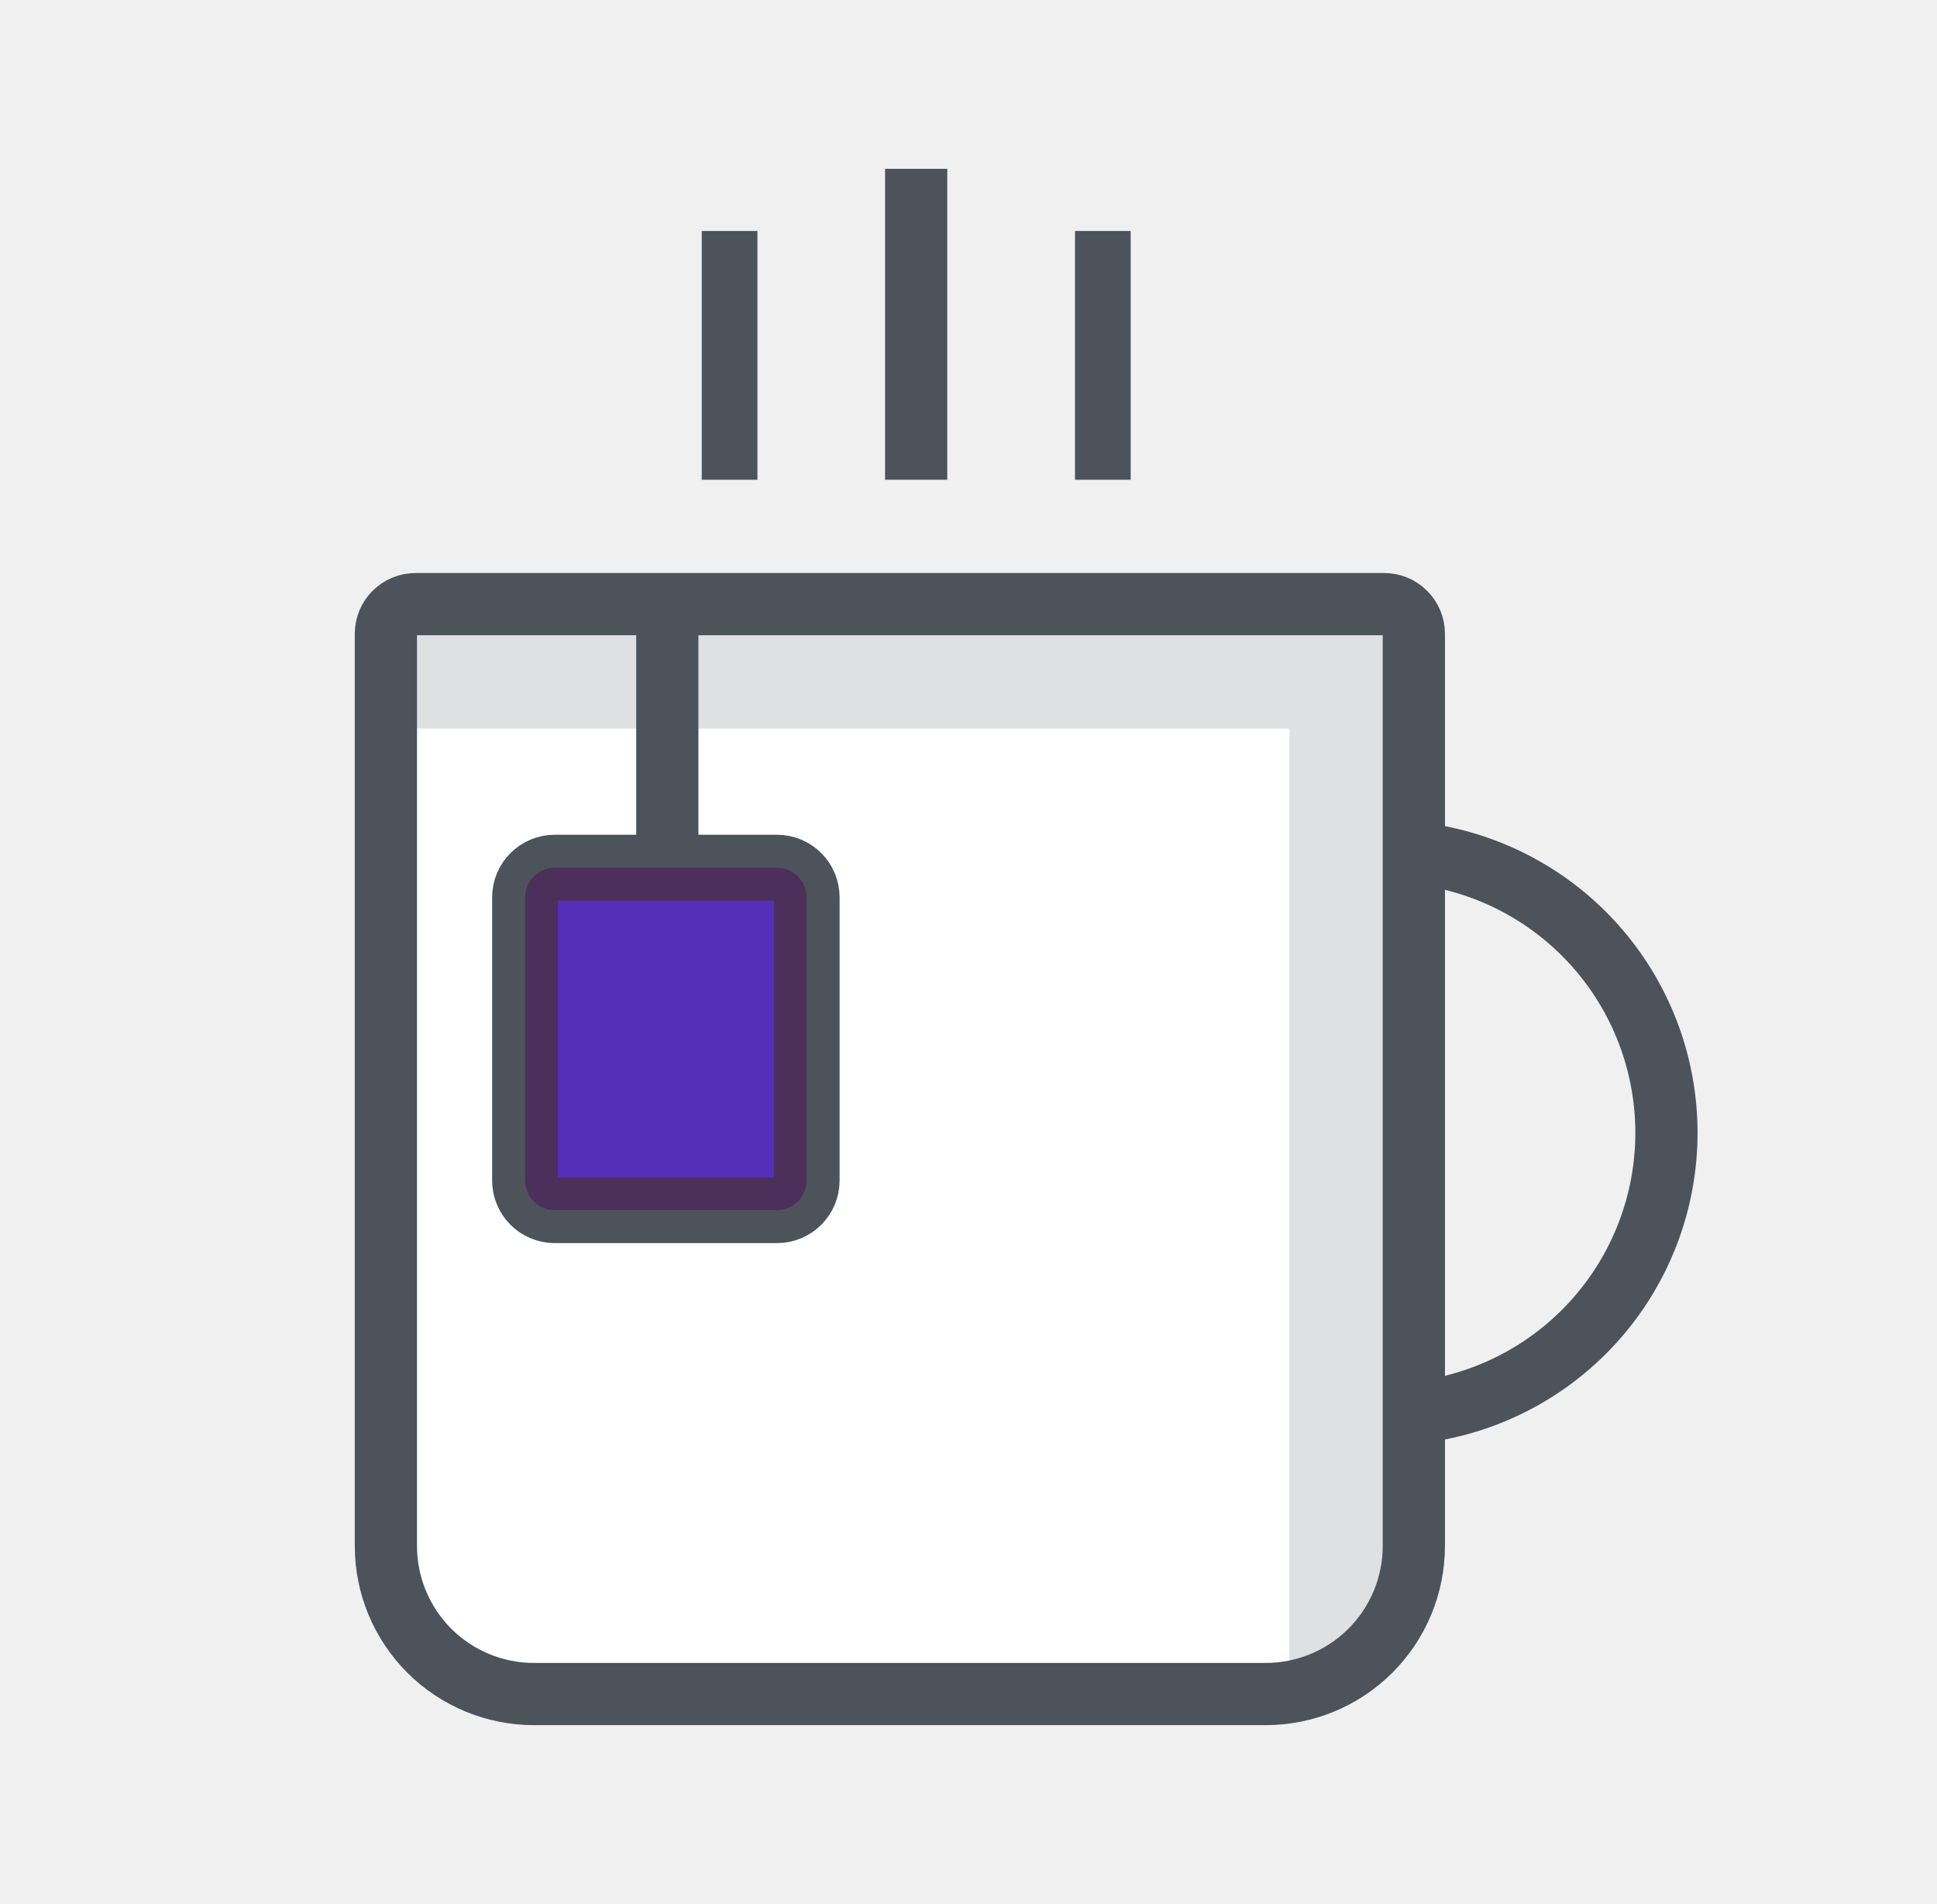
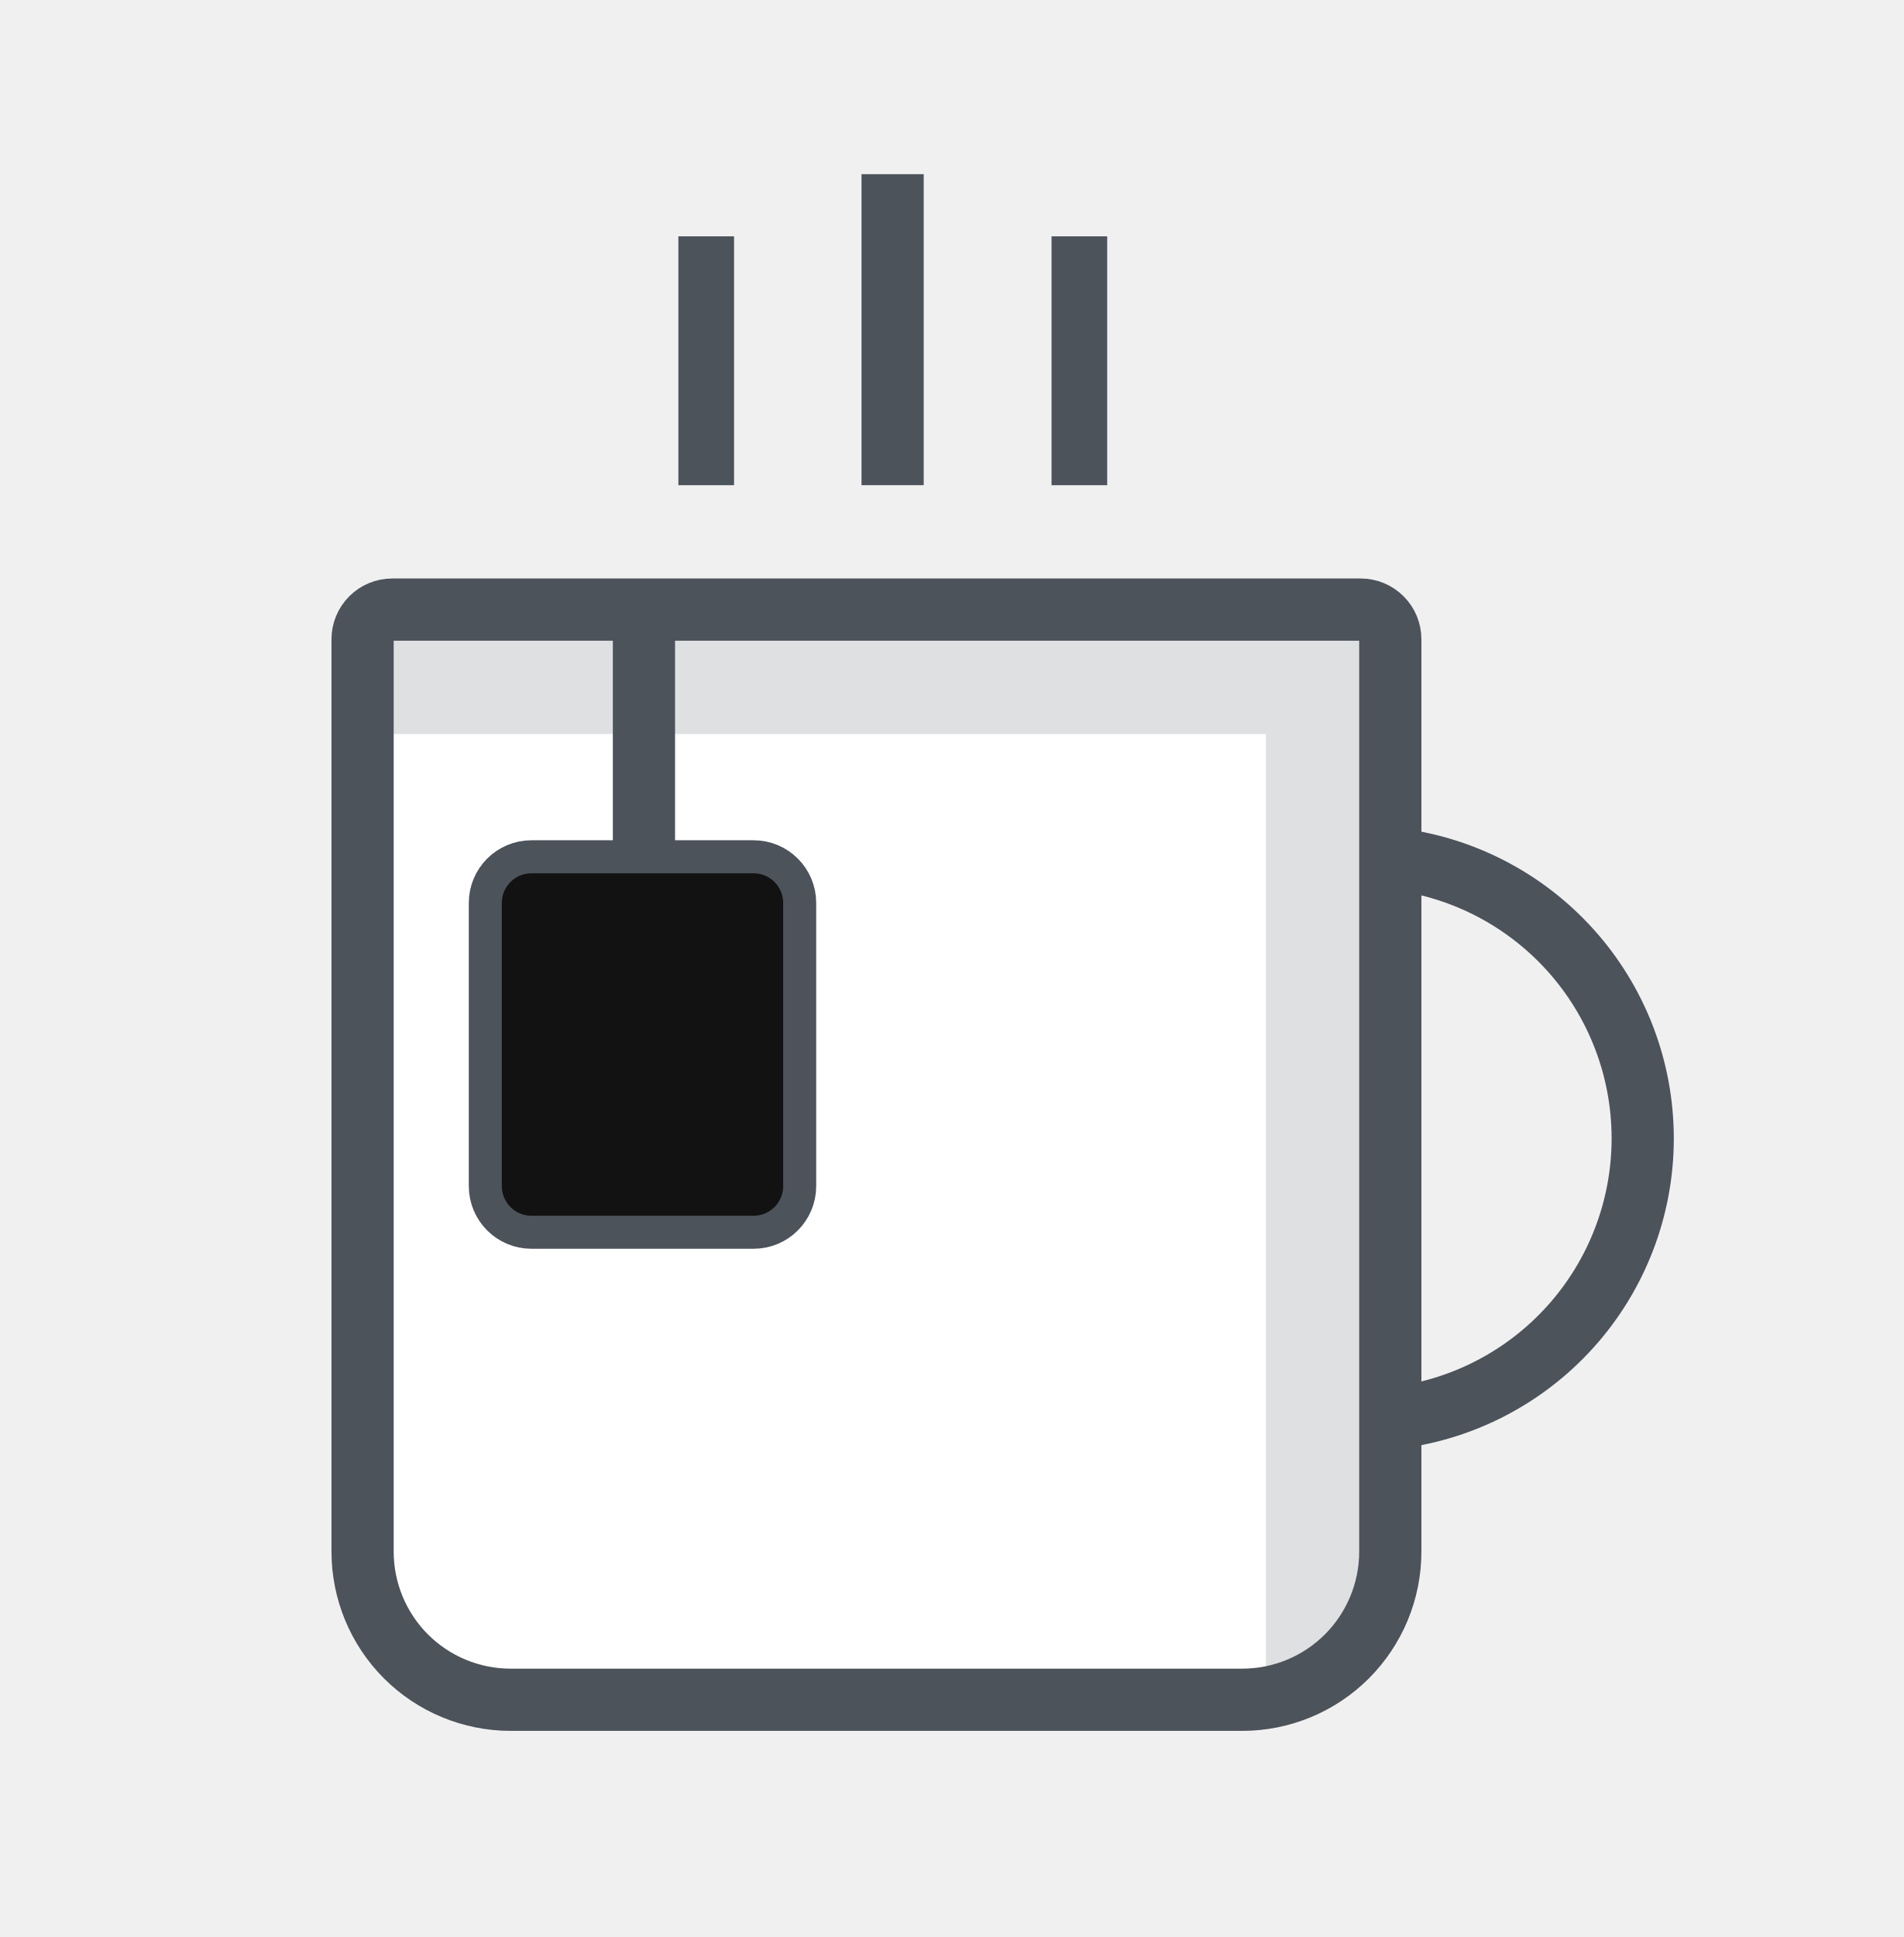
- <svg xmlns="http://www.w3.org/2000/svg" width="59" height="58" viewBox="0 0 59 58" fill="none">
+ <svg xmlns="http://www.w3.org/2000/svg" width="58" height="59" viewBox="0 0 58 59" fill="none">
  <g id="lifestyle.112b348.svg">
    <g id="Group">
      <g id="stroke">
-         <path id="Vector" d="M11.754 18.406H43.065V48.003C43.065 48.96 42.684 49.878 42.008 50.555C41.331 51.232 40.413 51.612 39.455 51.612H15.363C14.406 51.612 13.488 51.232 12.811 50.555C12.134 49.878 11.754 48.96 11.754 48.003V18.406Z" fill="white" />
-         <path id="Vector_2" d="M11.754 18.406V22.196H39.275V50.619C39.275 50.98 39.185 51.251 39.185 51.522C40.809 51.161 43.065 49.627 43.065 47.822V18.406H11.754Z" fill="#DEE0E2" />
-         <path id="Vector_3" d="M20.326 18.406V25.986M12.656 18.406H42.162C42.402 18.406 42.631 18.501 42.8 18.671C42.97 18.84 43.065 19.069 43.065 19.309V47.1C43.065 48.297 42.589 49.444 41.743 50.291C40.897 51.137 39.75 51.612 38.553 51.612H16.265C15.069 51.612 13.921 51.137 13.075 50.291C12.229 49.444 11.754 48.297 11.754 47.1V19.309C11.754 19.069 11.849 18.84 12.018 18.671C12.187 18.501 12.417 18.406 12.656 18.406Z" stroke="#4D535B" stroke-width="1.895" stroke-miterlimit="10" />
-         <path id="Vector_4" d="M23.666 26.438H16.898C16.4 26.438 15.996 26.841 15.996 27.34V35.966C15.996 36.464 16.4 36.868 16.898 36.868H23.666C24.164 36.868 24.568 36.464 24.568 35.966V27.34C24.568 26.841 24.164 26.438 23.666 26.438Z" stroke="#4D535B" stroke-width="2.012" stroke-miterlimit="10" />
+         <path id="Vector" d="M11.047 18.568H42.358V48.165C42.358 49.122 41.977 50.04 41.3 50.717C40.624 51.394 39.706 51.774 38.748 51.774H14.656C13.699 51.774 12.781 51.394 12.104 50.717C11.427 50.04 11.047 49.122 11.047 48.165V18.568Z" fill="white" />
+         <path id="Vector_2" d="M11.047 18.568V22.358H38.568V50.782C38.568 51.142 38.478 51.413 38.478 51.684C40.102 51.323 42.358 49.789 42.358 47.984V18.568H11.047Z" fill="#DEE0E2" />
+         <path id="Vector_3" d="M19.619 18.568V26.148M11.949 18.568H41.455C41.695 18.568 41.924 18.663 42.093 18.833C42.263 19.002 42.358 19.231 42.358 19.471V47.262C42.358 48.459 41.882 49.606 41.036 50.453C40.19 51.299 39.043 51.774 37.846 51.774H15.559C14.362 51.774 13.214 51.299 12.368 50.453C11.522 49.606 11.047 48.459 11.047 47.262V19.471C11.047 19.231 11.142 19.002 11.311 18.833C11.48 18.663 11.71 18.568 11.949 18.568Z" stroke="#4D535B" stroke-width="1.895" stroke-miterlimit="10" />
+         <path id="Vector_4" d="M22.959 26.6H16.191C15.693 26.6 15.289 27.004 15.289 27.502V36.128C15.289 36.627 15.693 37.031 16.191 37.031H22.959C23.457 37.031 23.861 36.627 23.861 36.128V27.502C23.861 27.004 23.457 26.6 22.959 26.6Z" stroke="#4D535B" stroke-width="2.012" stroke-miterlimit="10" />
        <g id="Vector_5" style="mix-blend-mode:darken">
-           <path d="M23.666 26.438H16.898C16.4 26.438 15.996 26.841 15.996 27.34V35.966C15.996 36.464 16.4 36.868 16.898 36.868H23.666C24.164 36.868 24.568 36.464 24.568 35.966V27.34C24.568 26.841 24.164 26.438 23.666 26.438Z" fill="#562FB9" />
+           <path d="M22.959 26.6H16.191C15.693 26.6 15.289 27.004 15.289 27.502V36.128C15.289 36.627 15.693 37.031 16.191 37.031H22.959C23.457 37.031 23.861 36.627 23.861 36.128V27.502C23.861 27.004 23.457 26.6 22.959 26.6Z" fill="#121212" />
        </g>
-         <path id="Vector_6" d="M43.065 25.986C45.176 26.204 47.13 27.196 48.551 28.771C49.972 30.346 50.759 32.392 50.759 34.513C50.759 36.635 49.972 38.681 48.551 40.256C47.13 41.831 45.176 42.823 43.065 43.04M27.906 5.143V14.617" stroke="#4D535B" stroke-width="1.895" stroke-miterlimit="10" />
-         <path id="Vector_7" d="M33.592 7.037V14.617M22.223 7.037V14.617" stroke="#4D535B" stroke-width="1.696" stroke-miterlimit="10" />
+         <path id="Vector_6" d="M42.354 26.148C44.465 26.366 46.419 27.358 47.84 28.933C49.262 30.508 50.048 32.554 50.048 34.675C50.048 36.797 49.262 38.843 47.84 40.418C46.419 41.993 44.465 42.985 42.354 43.203M27.195 5.305V14.779" stroke="#4D535B" stroke-width="1.895" stroke-miterlimit="10" />
+         <path id="Vector_7" d="M32.885 7.199V14.779M21.516 7.199V14.779" stroke="#4D535B" stroke-width="1.696" stroke-miterlimit="10" />
      </g>
    </g>
  </g>
</svg>
